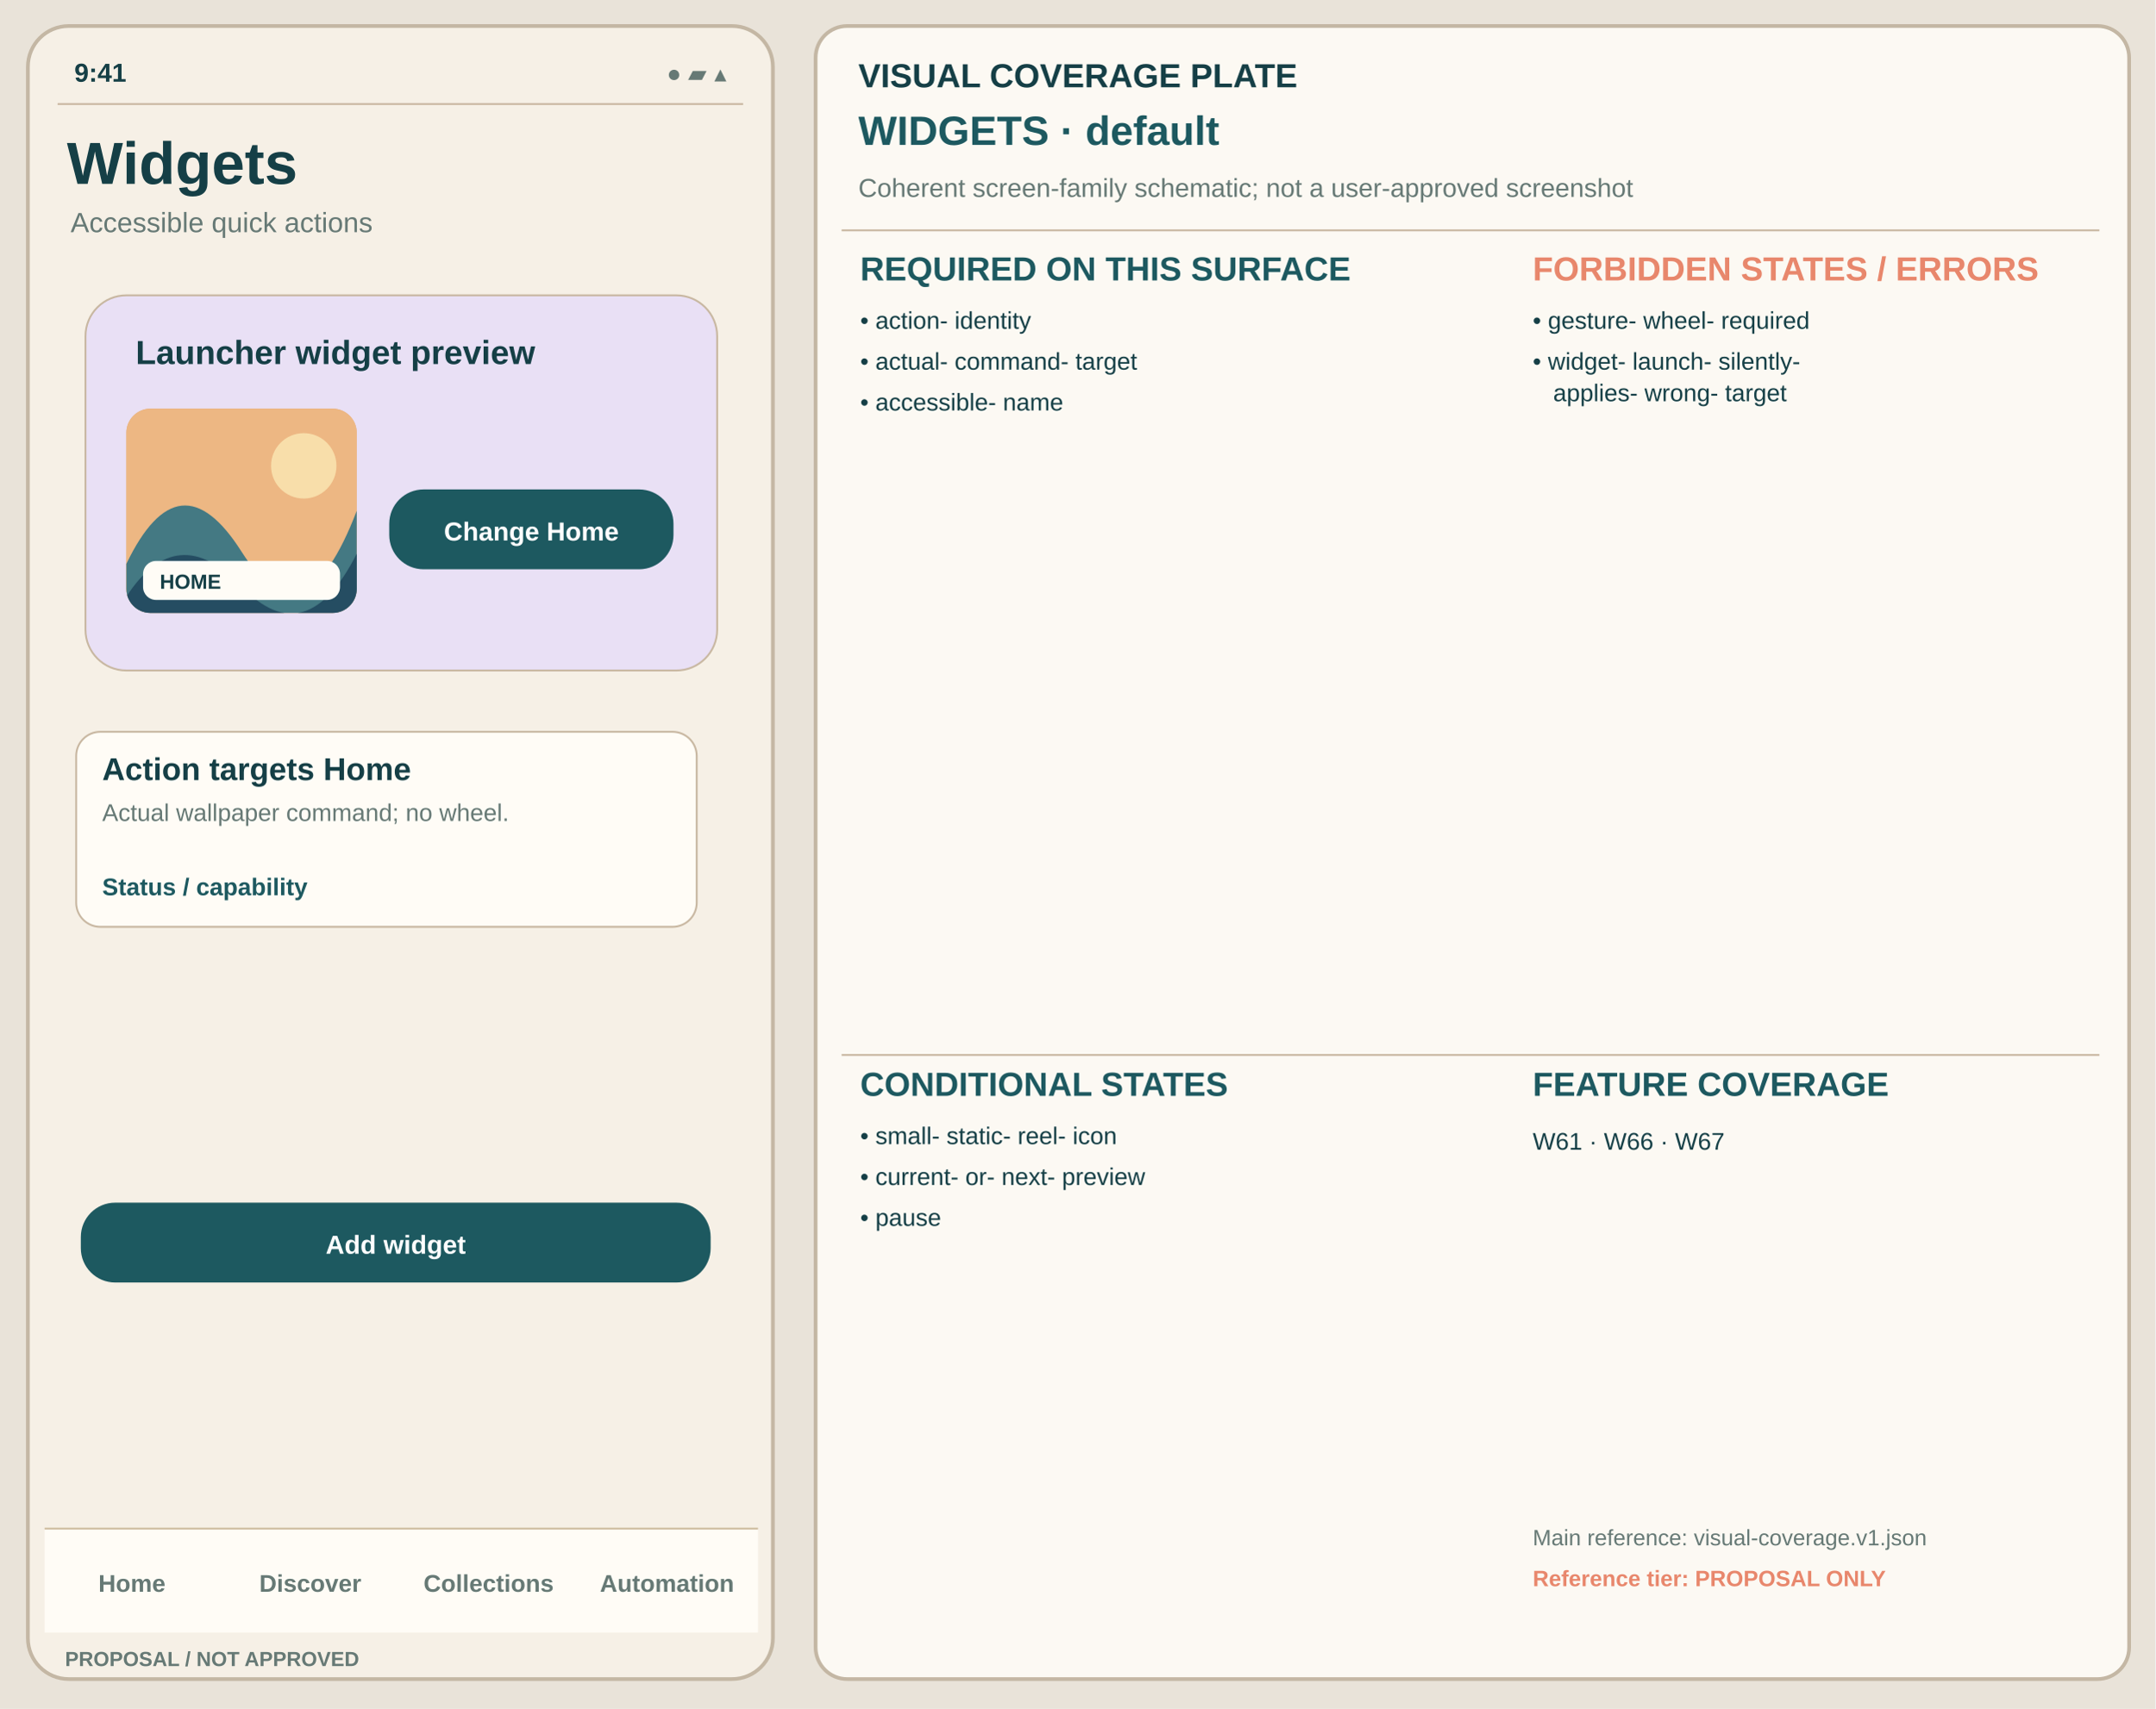
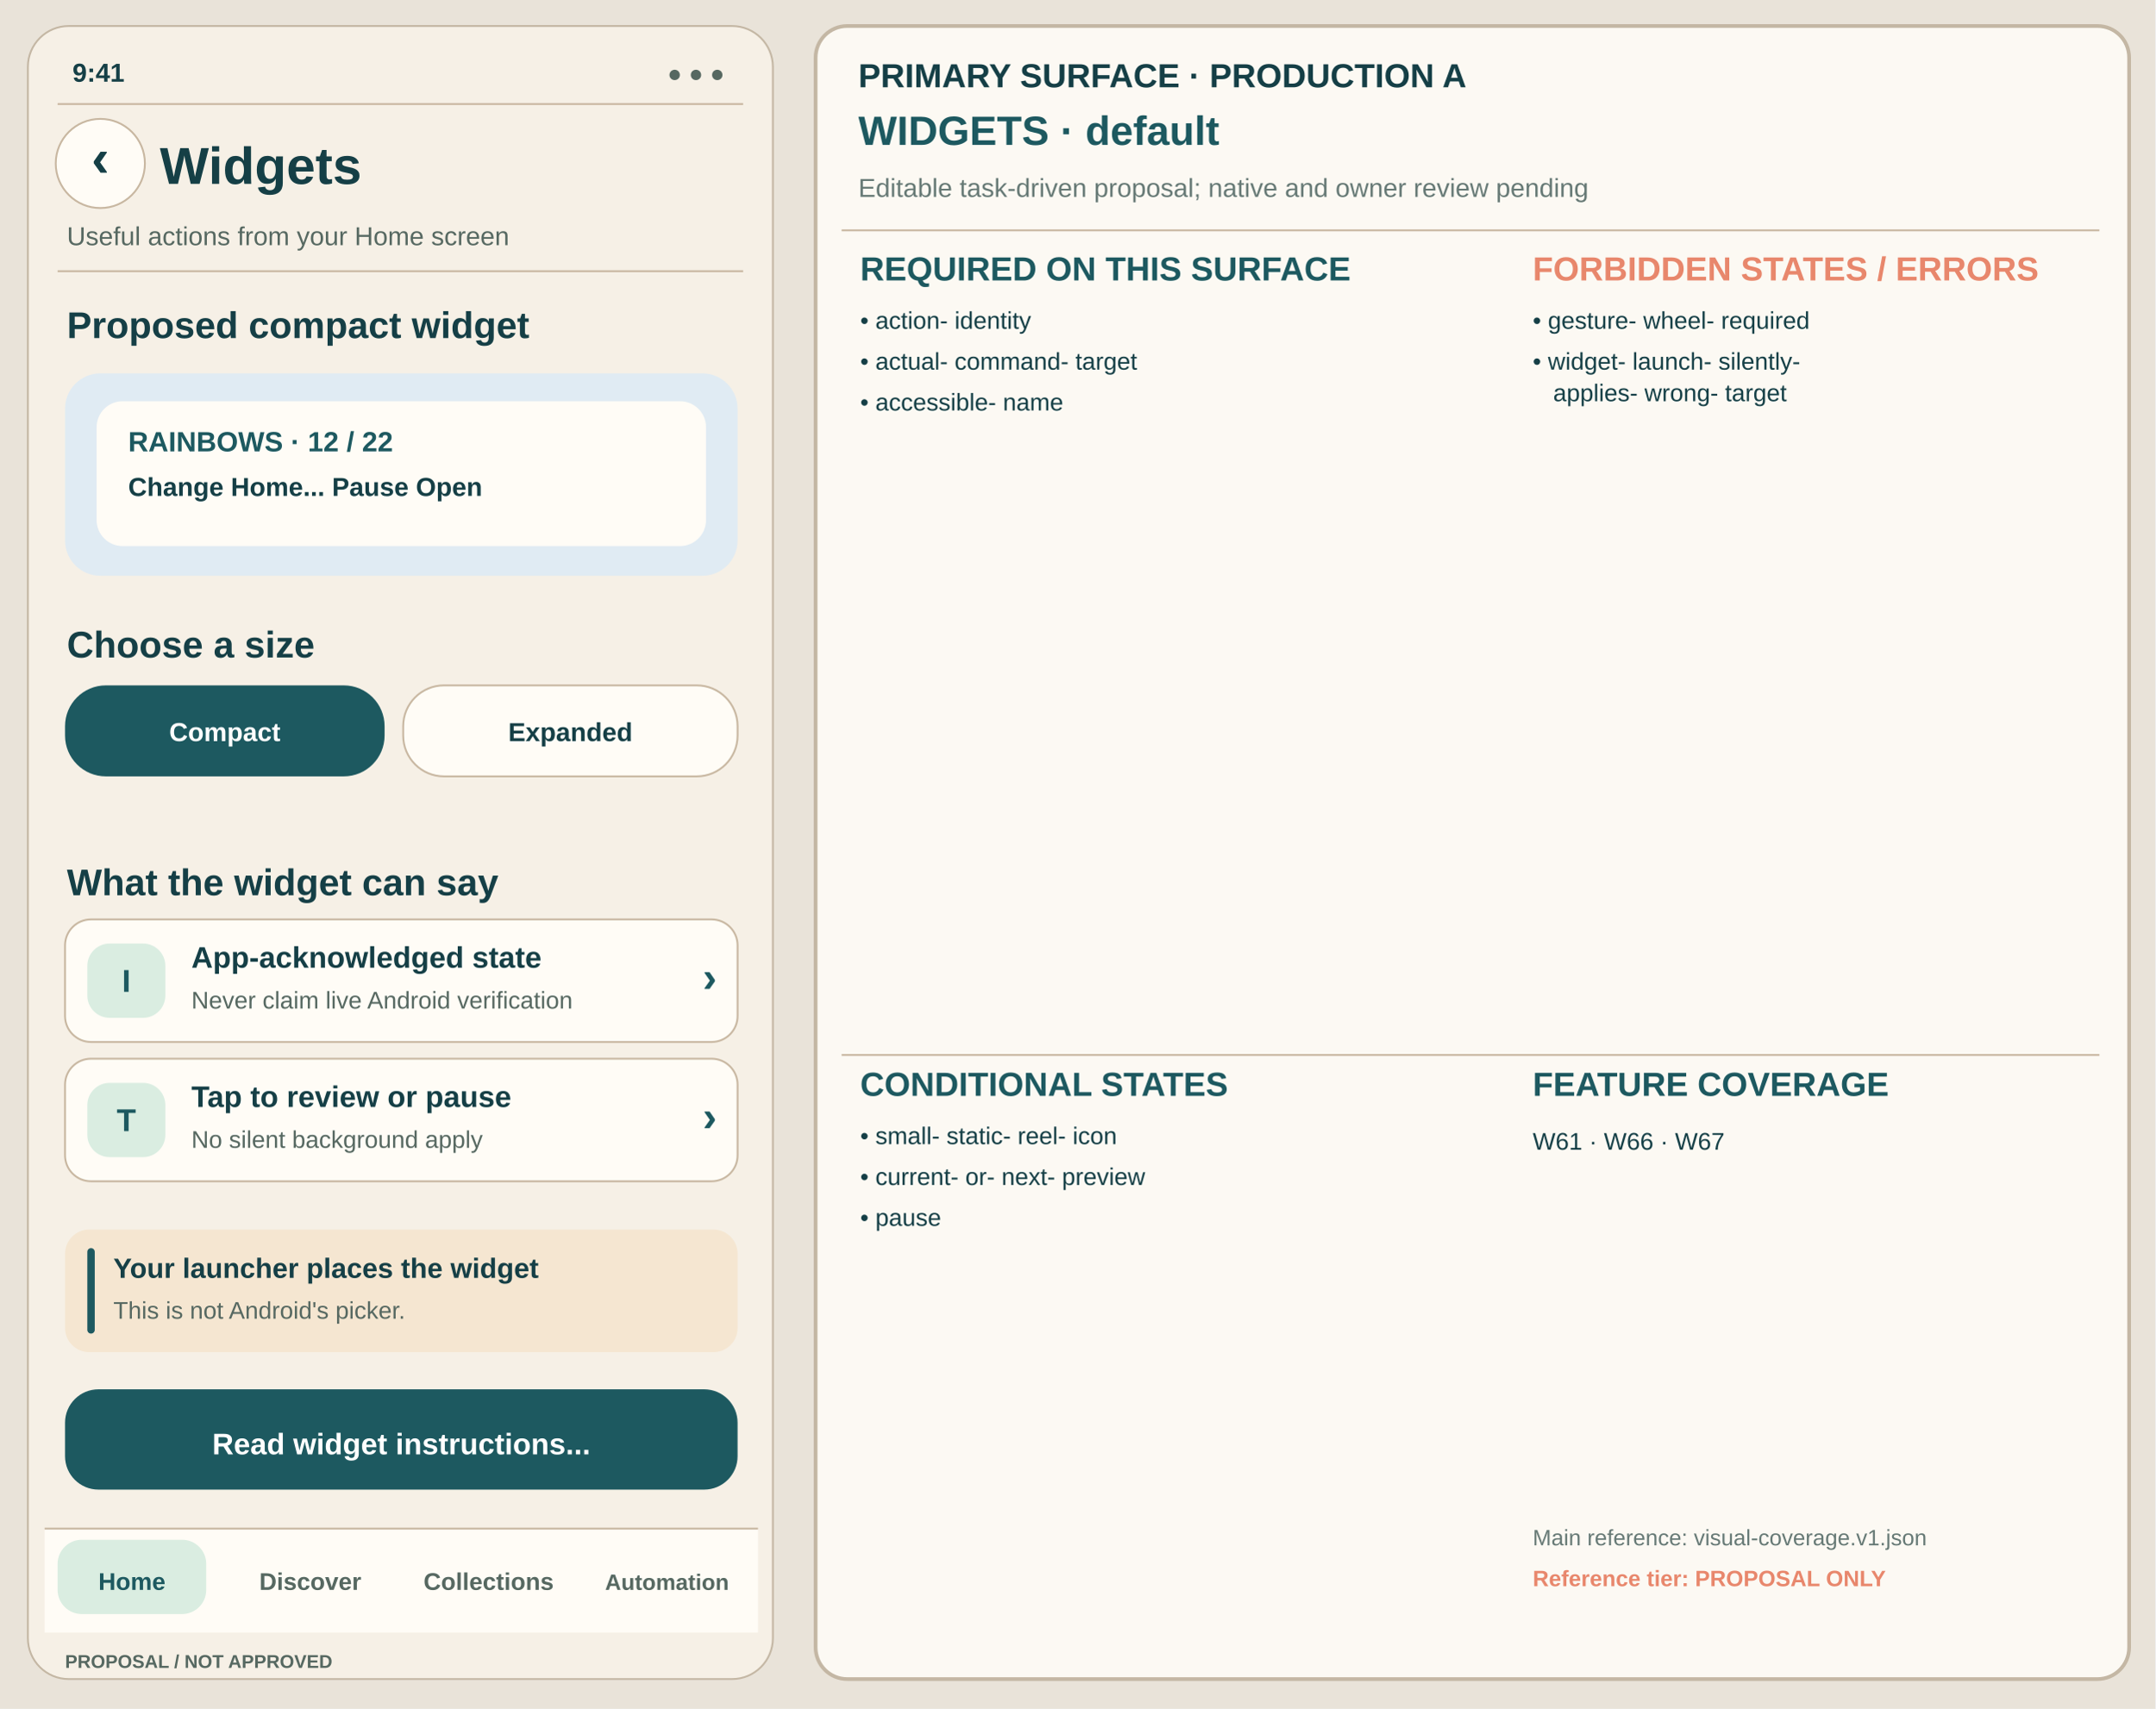
<svg xmlns="http://www.w3.org/2000/svg" width="1160" height="920" viewBox="0 0 1160 920" role="img" aria-label="Proposed Glimpse widgets annotated layout, default state, not yet approved">
-   <rect width="1160" height="920" fill="#E9E3D9" />
-   <rect x="15" y="14" width="401" height="890" rx="22" fill="#F6F0E6" stroke="#C4B7A4" stroke-width="2" />
-   <text x="40" y="44" fill="#153F46" font-family="Arial,Helvetica,sans-serif" font-size="14" font-weight="650" text-anchor="start">9:41</text>
-   <text x="391" y="44" fill="#667975" font-family="Arial,Helvetica,sans-serif" font-size="13" font-weight="400" text-anchor="end">● ▰ ▴</text>
-   <path d="M31 56 L400 56" stroke="#C8B7A1" stroke-width="1" fill="none" />
-   <text x="36" y="99" fill="#153F46" font-family="Arial,Helvetica,sans-serif" font-size="32" font-weight="700" text-anchor="start">Widgets</text>
-   <text x="38" y="125" fill="#667975" font-family="Arial,Helvetica,sans-serif" font-size="15" font-weight="400" text-anchor="start">Accessible quick actions</text>
-   <rect x="46" y="159" width="340" height="202" rx="22" fill="#E9E0F5" stroke="#C8B7A1" stroke-width="1" />
-   <text x="73" y="196" fill="#153F46" font-family="Arial,Helvetica,sans-serif" font-size="18" font-weight="650" text-anchor="start">Launcher widget preview</text>
-   <rect x="68" y="220" width="124" height="110" rx="13" fill="#DFB087" stroke="none" stroke-width="1" />
-   <clipPath id="photo-68-220">
-     <rect x="68" y="220" width="124" height="110" rx="13" />
-   </clipPath>
-   <g clip-path="url(#photo-68-220)">
-     <rect x="68" y="220" width="124" height="110" fill="#EDB783" />
-     <circle cx="163.48" cy="250.8" r="17.6" fill="#F8DEAA" />
-     <path d="M68 303.6 Q96.52 244.2 130 297 T192 275 L192 330 H68Z" fill="#447983" />
-     <path d="M68 321.2 Q95.28 279.4 130 315.7 T192 298.1 L192 330 H68Z" fill="#254D62" />
-   </g>
-   <rect x="77" y="302" width="106" height="21" rx="7" fill="#FFFCF6" stroke="none" stroke-width="1" />
-   <text x="86" y="317" fill="#153F46" font-family="Arial,Helvetica,sans-serif" font-size="11" font-weight="600" text-anchor="start">HOME</text>
-   <rect x="210" y="264" width="152" height="42" rx="18" fill="#1D5960" stroke="#1D5960" stroke-width="1" />
-   <text x="286" y="291" fill="#FFFFFF" font-family="Arial,Helvetica,sans-serif" font-size="14" font-weight="650" text-anchor="middle">Change Home</text>
-   <rect x="41" y="394" width="334" height="105" rx="13" fill="#FFFCF6" stroke="#C8B7A1" stroke-width="1" />
-   <text x="55" y="420" fill="#153F46" font-family="Arial,Helvetica,sans-serif" font-size="17" font-weight="650" text-anchor="start">Action targets Home</text>
-   <text x="55" y="442" fill="#667975" font-family="Arial,Helvetica,sans-serif" font-size="13" font-weight="400" text-anchor="start">Actual wallpaper command; no wheel.</text>
-   <text x="55" y="482" fill="#1D5960" font-family="Arial,Helvetica,sans-serif" font-size="13" font-weight="650" text-anchor="start">Status / capability</text>
-   <rect x="44" y="648" width="338" height="42" rx="18" fill="#1D5960" stroke="#1D5960" stroke-width="1" />
-   <text x="213" y="675" fill="#FFFFFF" font-family="Arial,Helvetica,sans-serif" font-size="14" font-weight="650" text-anchor="middle">Add widget</text>
-   <rect x="24" y="823" width="384" height="56" rx="0" fill="#FFFCF6" stroke="none" stroke-width="1" />
-   <path d="M24 823 L408 823" stroke="#CEBC9F" stroke-width="1" fill="none" />
-   <text x="71" y="857" fill="#667975" font-family="Arial,Helvetica,sans-serif" font-size="13" font-weight="600" text-anchor="middle">Home</text>
-   <text x="167" y="857" fill="#667975" font-family="Arial,Helvetica,sans-serif" font-size="13" font-weight="600" text-anchor="middle">Discover</text>
-   <text x="263" y="857" fill="#667975" font-family="Arial,Helvetica,sans-serif" font-size="13" font-weight="600" text-anchor="middle">Collections</text>
-   <text x="359" y="857" fill="#667975" font-family="Arial,Helvetica,sans-serif" font-size="13" font-weight="600" text-anchor="middle">Automation</text>
-   <text x="35" y="897" fill="#667975" font-family="Arial,Helvetica,sans-serif" font-size="11" font-weight="650" text-anchor="start">PROPOSAL / NOT APPROVED</text>
+   <rect x="0" y="0" width="1160" height="920" rx="0" fill="#E9E3D9" stroke="none" />
+   <rect x="15" y="14" width="401" height="890" rx="22" fill="#F6F0E6" stroke="#C4B7A4" />
+   <text x="39" y="44" fill="#153F46" font-size="14" font-weight="700" font-family="Arial,Helvetica,sans-serif" text-anchor="start">9:41</text>
+   <text x="390" y="44" fill="#566861" font-size="13" font-weight="700" font-family="Arial,Helvetica,sans-serif" text-anchor="end">●  ●  ●</text>
+   <path d="M31 56 L400 56" fill="none" stroke="#C8B7A1" />
+   <path d="M31 146 L400 146" fill="none" stroke="#C8B7A1" />
+   <rect x="30" y="64" width="48" height="48" rx="24" fill="#FFFCF6" stroke="#C8B7A1" />
+   <text x="54" y="95" fill="#153F46" font-size="29" font-weight="700" font-family="Arial,Helvetica,sans-serif" text-anchor="middle">‹</text>
+   <text x="86" y="99" fill="#153F46" font-size="28" font-weight="700" font-family="Arial,Helvetica,sans-serif" text-anchor="start">Widgets</text>
+   <text x="36" y="132" fill="#566861" font-size="14" font-weight="500" font-family="Arial,Helvetica,sans-serif" text-anchor="start">Useful actions from your Home screen</text>
+   <text x="36" y="182" fill="#153F46" font-size="20" font-weight="700" font-family="Arial,Helvetica,sans-serif" text-anchor="start">Proposed compact widget</text>
+   <rect x="35" y="201" width="362" height="109" rx="19" fill="#E0EBF3" stroke="none" />
+   <rect x="52" y="216" width="328" height="78" rx="14" fill="#FFFCF6" stroke="none" />
+   <text x="69" y="243" fill="#1D5960" font-size="15" font-weight="700" font-family="Arial,Helvetica,sans-serif" text-anchor="start">RAINBOWS  ·  12 / 22</text>
+   <text x="69" y="267" fill="#153F46" font-size="14" font-weight="600" font-family="Arial,Helvetica,sans-serif" text-anchor="start">Change Home...       Pause       Open</text>
+   <text x="36" y="354" fill="#153F46" font-size="20" font-weight="700" font-family="Arial,Helvetica,sans-serif" text-anchor="start">Choose a size</text>
+   <rect x="35" y="369" width="172" height="49" rx="22" fill="#1D5960" stroke="none" />
+   <rect x="217" y="369" width="180" height="49" rx="22" fill="#FFFCF6" stroke="#C8B7A1" />
+   <text x="121" y="399" fill="#FFFFFF" font-size="14" font-weight="700" font-family="Arial,Helvetica,sans-serif" text-anchor="middle">Compact</text>
+   <text x="307" y="399" fill="#153F46" font-size="14" font-weight="700" font-family="Arial,Helvetica,sans-serif" text-anchor="middle">Expanded</text>
+   <text x="36" y="482" fill="#153F46" font-size="20" font-weight="700" font-family="Arial,Helvetica,sans-serif" text-anchor="start">What the widget can say</text>
+   <rect x="35" y="495" width="362" height="66" rx="14" fill="#FFFCF6" stroke="#C8B7A1" />
+   <rect x="47" y="508" width="42" height="40" rx="12" fill="#DAEDE1" stroke="none" />
+   <text x="68" y="534" fill="#1D5960" font-size="17" font-weight="700" font-family="Arial,Helvetica,sans-serif" text-anchor="middle">I</text>
+   <text x="103" y="521" fill="#153F46" font-size="16" font-weight="700" font-family="Arial,Helvetica,sans-serif" text-anchor="start">App-acknowledged state</text>
+   <text x="103" y="543" fill="#566861" font-size="13" font-weight="500" font-family="Arial,Helvetica,sans-serif" text-anchor="start">Never claim live Android verification</text>
+   <text x="382" y="534" fill="#1D5960" font-size="23" font-weight="700" font-family="Arial,Helvetica,sans-serif" text-anchor="middle">›</text>
+   <rect x="35" y="570" width="362" height="66" rx="14" fill="#FFFCF6" stroke="#C8B7A1" />
+   <rect x="47" y="583" width="42" height="40" rx="12" fill="#DAEDE1" stroke="none" />
+   <text x="68" y="609" fill="#1D5960" font-size="17" font-weight="700" font-family="Arial,Helvetica,sans-serif" text-anchor="middle">T</text>
+   <text x="103" y="596" fill="#153F46" font-size="16" font-weight="700" font-family="Arial,Helvetica,sans-serif" text-anchor="start">Tap to review or pause</text>
+   <text x="103" y="618" fill="#566861" font-size="13" font-weight="500" font-family="Arial,Helvetica,sans-serif" text-anchor="start">No silent background apply</text>
+   <text x="382" y="609" fill="#1D5960" font-size="23" font-weight="700" font-family="Arial,Helvetica,sans-serif" text-anchor="middle">›</text>
+   <rect x="35" y="662" width="362" height="66" rx="13" fill="#F5E6D1" stroke="none" />
+   <rect x="47" y="672" width="4" height="46" rx="2" fill="#1D5960" stroke="none" />
+   <text x="61" y="688" fill="#153F46" font-size="15" font-weight="700" font-family="Arial,Helvetica,sans-serif" text-anchor="start">Your launcher places the widget</text>
+   <text x="61" y="710" fill="#566861" font-size="13" font-weight="500" font-family="Arial,Helvetica,sans-serif" text-anchor="start">This is not Android's picker.</text>
+   <rect x="35" y="748" width="362" height="54" rx="18" fill="#1D5960" stroke="none" />
+   <text x="216" y="783" fill="#FFFFFF" font-size="16" font-weight="700" font-family="Arial,Helvetica,sans-serif" text-anchor="middle">Read widget instructions...</text>
+   <rect x="24" y="823" width="384" height="56" rx="0" fill="#FFFCF6" stroke="none" />
+   <path d="M24 823 L408 823" fill="none" stroke="#C8B7A1" />
+   <rect x="31" y="829" width="80" height="40" rx="13" fill="#DAEDE1" stroke="none" />
+   <text x="71" y="856" fill="#1D5960" font-size="13" font-weight="700" font-family="Arial,Helvetica,sans-serif" text-anchor="middle">Home</text>
+   <text x="167" y="856" fill="#566861" font-size="13" font-weight="600" font-family="Arial,Helvetica,sans-serif" text-anchor="middle">Discover</text>
+   <text x="263" y="856" fill="#566861" font-size="13" font-weight="600" font-family="Arial,Helvetica,sans-serif" text-anchor="middle">Collections</text>
+   <text x="359" y="856" fill="#566861" font-size="12" font-weight="600" font-family="Arial,Helvetica,sans-serif" text-anchor="middle">Automation</text>
+   <text x="35" y="898" fill="#566861" font-size="10" font-weight="700" font-family="Arial,Helvetica,sans-serif" text-anchor="start">PROPOSAL / NOT APPROVED</text>
  <rect x="439" y="14" width="707" height="890" rx="17" fill="#FCF9F3" stroke="#C4B7A4" stroke-width="2" />
-   <text x="462" y="47" fill="#153F46" font-family="Arial,Helvetica,sans-serif" font-size="18" font-weight="700" text-anchor="start">VISUAL COVERAGE PLATE</text>
+   <text x="462" y="47" fill="#153F46" font-family="Arial,Helvetica,sans-serif" font-size="18" font-weight="700" text-anchor="start">PRIMARY SURFACE · PRODUCTION A</text>
  <text x="462" y="78" fill="#1D5960" font-family="Arial,Helvetica,sans-serif" font-size="22" font-weight="700" text-anchor="start">WIDGETS · default</text>
-   <text x="462" y="106" fill="#667975" font-family="Arial,Helvetica,sans-serif" font-size="14" font-weight="400" text-anchor="start">Coherent screen-family schematic; not a user-approved screenshot</text>
+   <text x="462" y="106" fill="#667975" font-family="Arial,Helvetica,sans-serif" font-size="14" font-weight="400" text-anchor="start">Editable task-driven proposal; native and owner review pending</text>
  <path d="M453 124 L1130 124" stroke="#C8B7A1" stroke-width="1" fill="none" />
  <text x="463" y="151" fill="#1D5960" font-family="Arial,Helvetica,sans-serif" font-size="18" font-weight="700" text-anchor="start">REQUIRED ON THIS SURFACE</text>
  <text x="463" y="177" fill="#153F46" font-family="Arial,Helvetica,sans-serif" font-size="13" font-weight="400" text-anchor="start">• action- identity</text>
  <text x="463" y="199" fill="#153F46" font-family="Arial,Helvetica,sans-serif" font-size="13" font-weight="400" text-anchor="start">• actual- command- target</text>
  <text x="463" y="221" fill="#153F46" font-family="Arial,Helvetica,sans-serif" font-size="13" font-weight="400" text-anchor="start">• accessible- name</text>
  <text x="825" y="151" fill="#E8876C" font-family="Arial,Helvetica,sans-serif" font-size="18" font-weight="700" text-anchor="start">FORBIDDEN STATES / ERRORS</text>
  <text x="825" y="177" fill="#153F46" font-family="Arial,Helvetica,sans-serif" font-size="13" font-weight="400" text-anchor="start">• gesture- wheel- required</text>
  <text x="825" y="199" fill="#153F46" font-family="Arial,Helvetica,sans-serif" font-size="13" font-weight="400" text-anchor="start">• widget- launch- silently-</text>
  <text x="836" y="216" fill="#153F46" font-family="Arial,Helvetica,sans-serif" font-size="13" font-weight="400" text-anchor="start">applies- wrong- target</text>
  <path d="M453 568 L1130 568" stroke="#C8B7A1" stroke-width="1" fill="none" />
  <text x="463" y="590" fill="#1D5960" font-family="Arial,Helvetica,sans-serif" font-size="18" font-weight="700" text-anchor="start">CONDITIONAL STATES</text>
  <text x="463" y="616" fill="#153F46" font-family="Arial,Helvetica,sans-serif" font-size="13" font-weight="400" text-anchor="start">• small- static- reel- icon</text>
  <text x="463" y="638" fill="#153F46" font-family="Arial,Helvetica,sans-serif" font-size="13" font-weight="400" text-anchor="start">• current- or- next- preview</text>
  <text x="463" y="660" fill="#153F46" font-family="Arial,Helvetica,sans-serif" font-size="13" font-weight="400" text-anchor="start">• pause</text>
  <text x="825" y="590" fill="#1D5960" font-family="Arial,Helvetica,sans-serif" font-size="18" font-weight="700" text-anchor="start">FEATURE COVERAGE</text>
  <text x="825" y="619" fill="#153F46" font-family="Arial,Helvetica,sans-serif" font-size="13" font-weight="400" text-anchor="start">W61 · W66 · W67</text>
  <text x="825" y="832" fill="#667975" font-family="Arial,Helvetica,sans-serif" font-size="12" font-weight="400" text-anchor="start">Main reference: visual-coverage.v1.json</text>
  <text x="825" y="854" fill="#E8876C" font-family="Arial,Helvetica,sans-serif" font-size="12" font-weight="700" text-anchor="start">Reference tier: PROPOSAL ONLY</text>
</svg>
